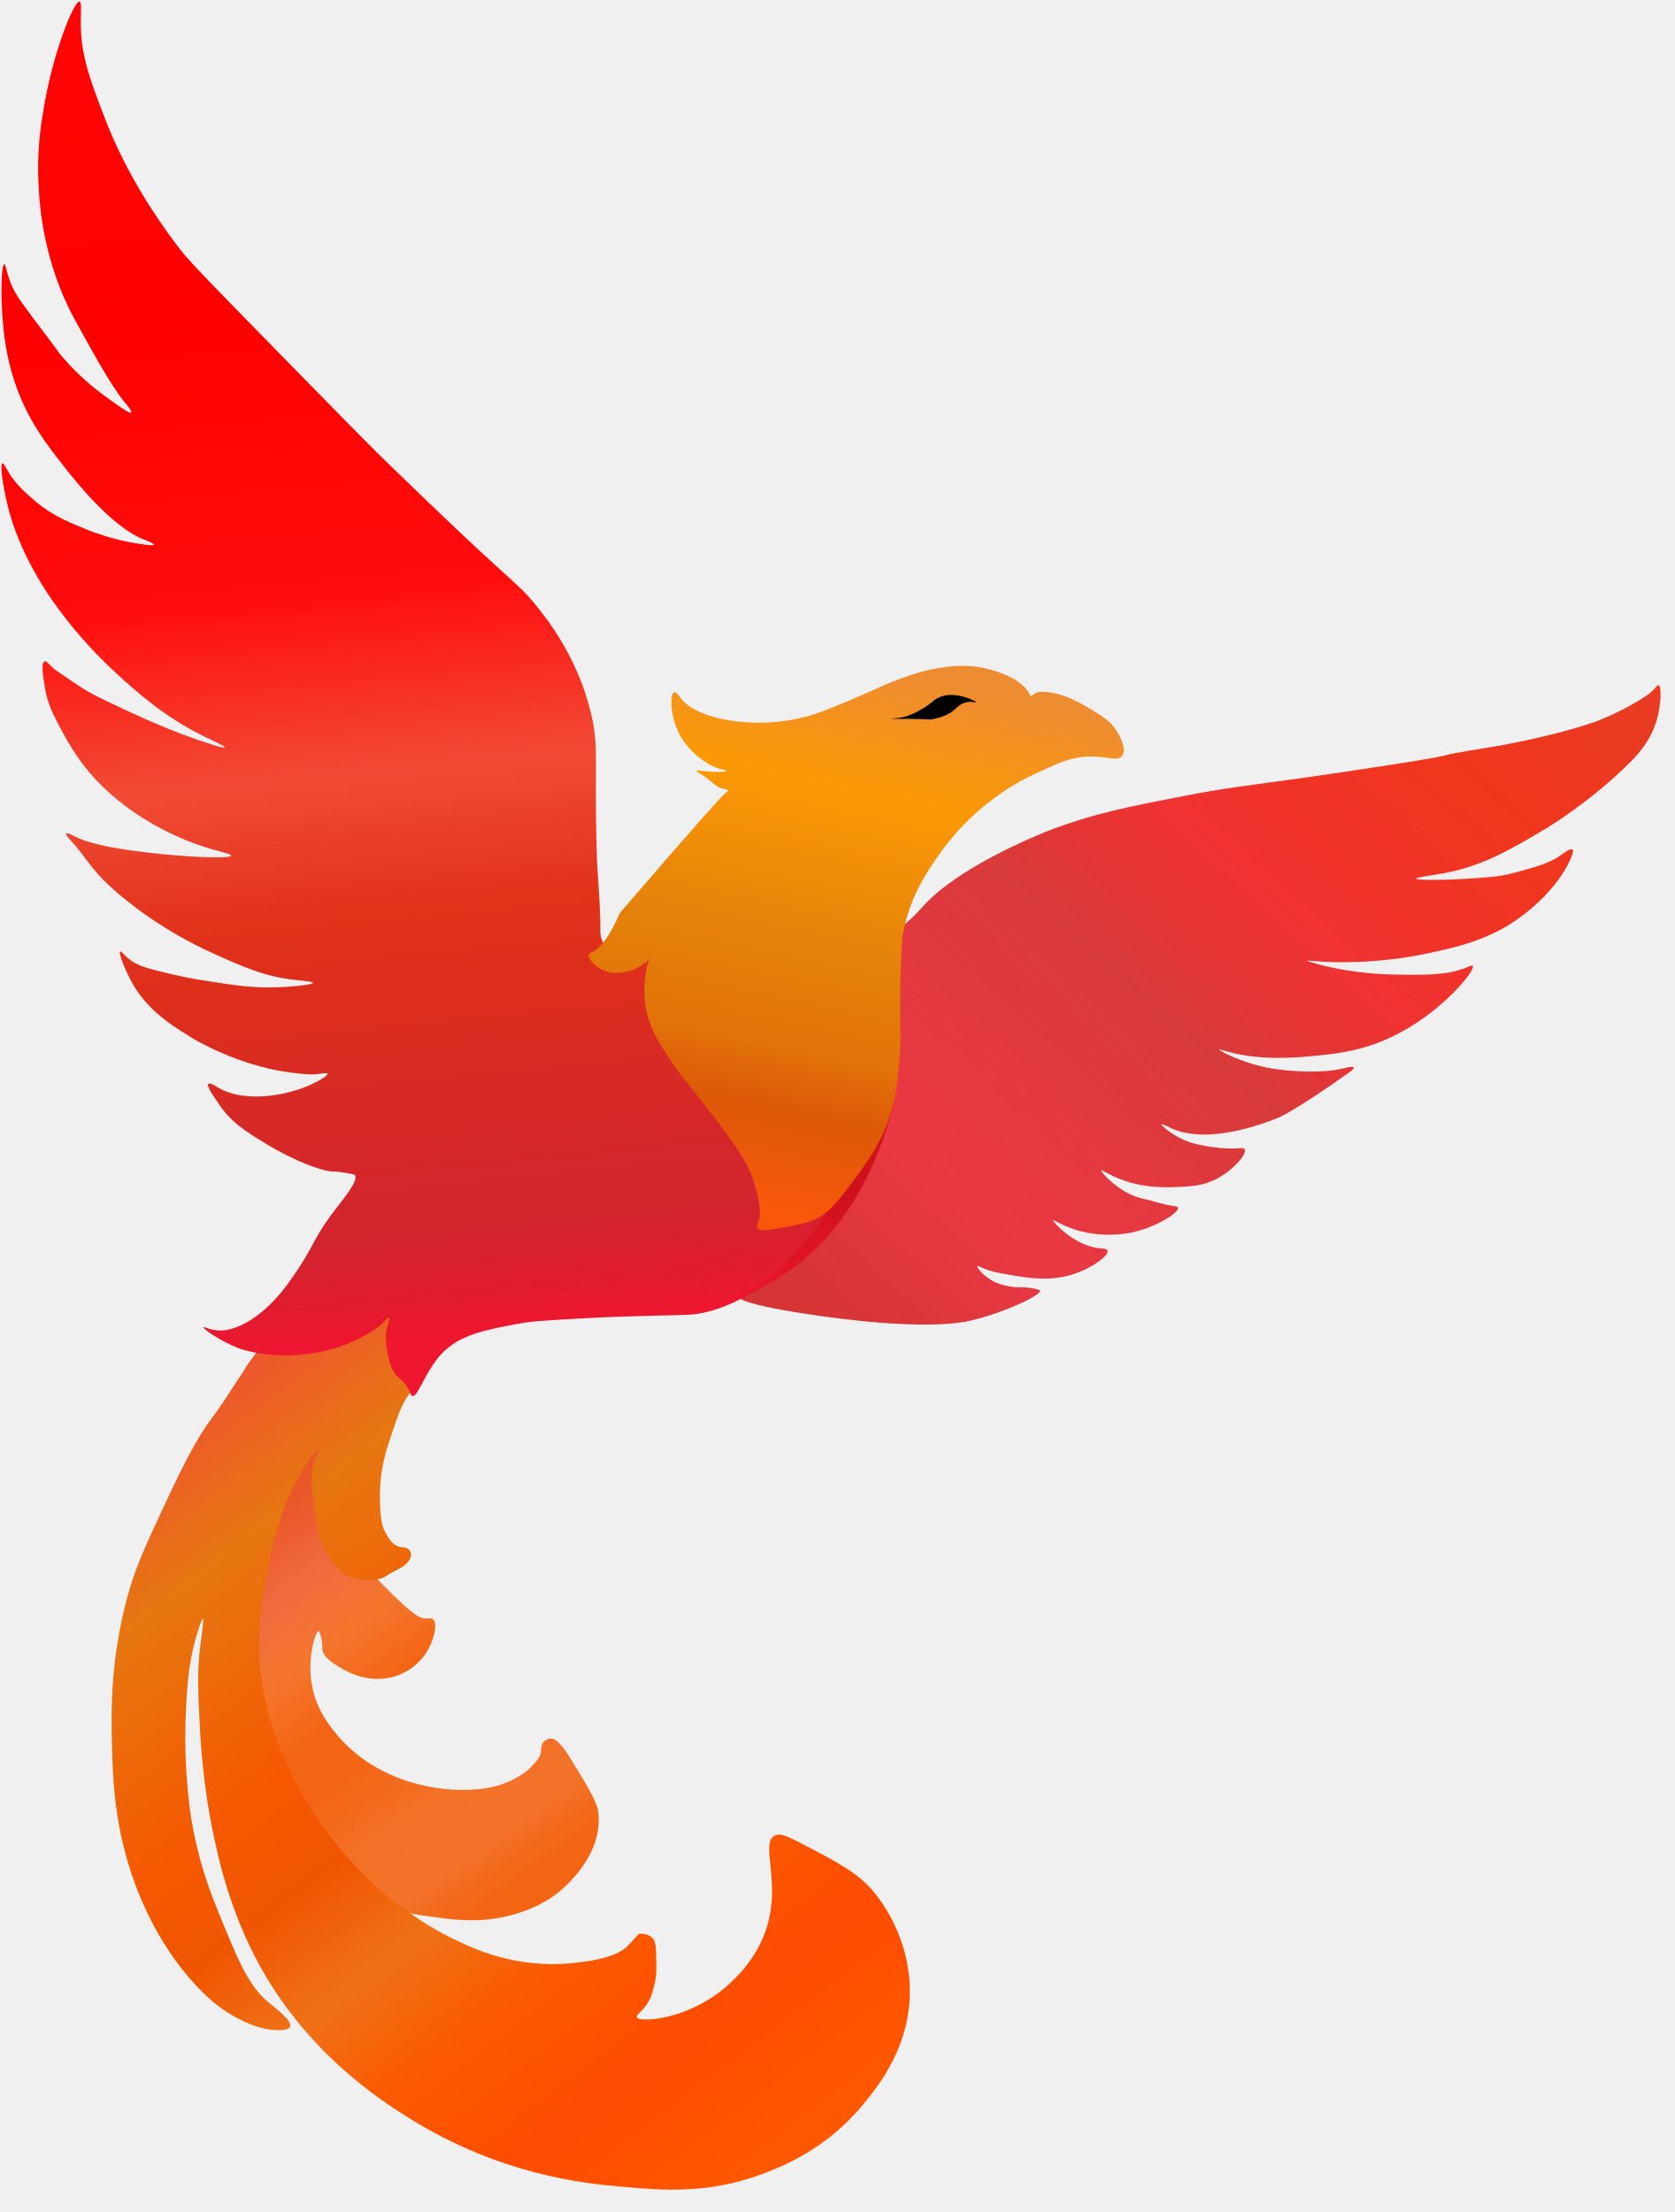
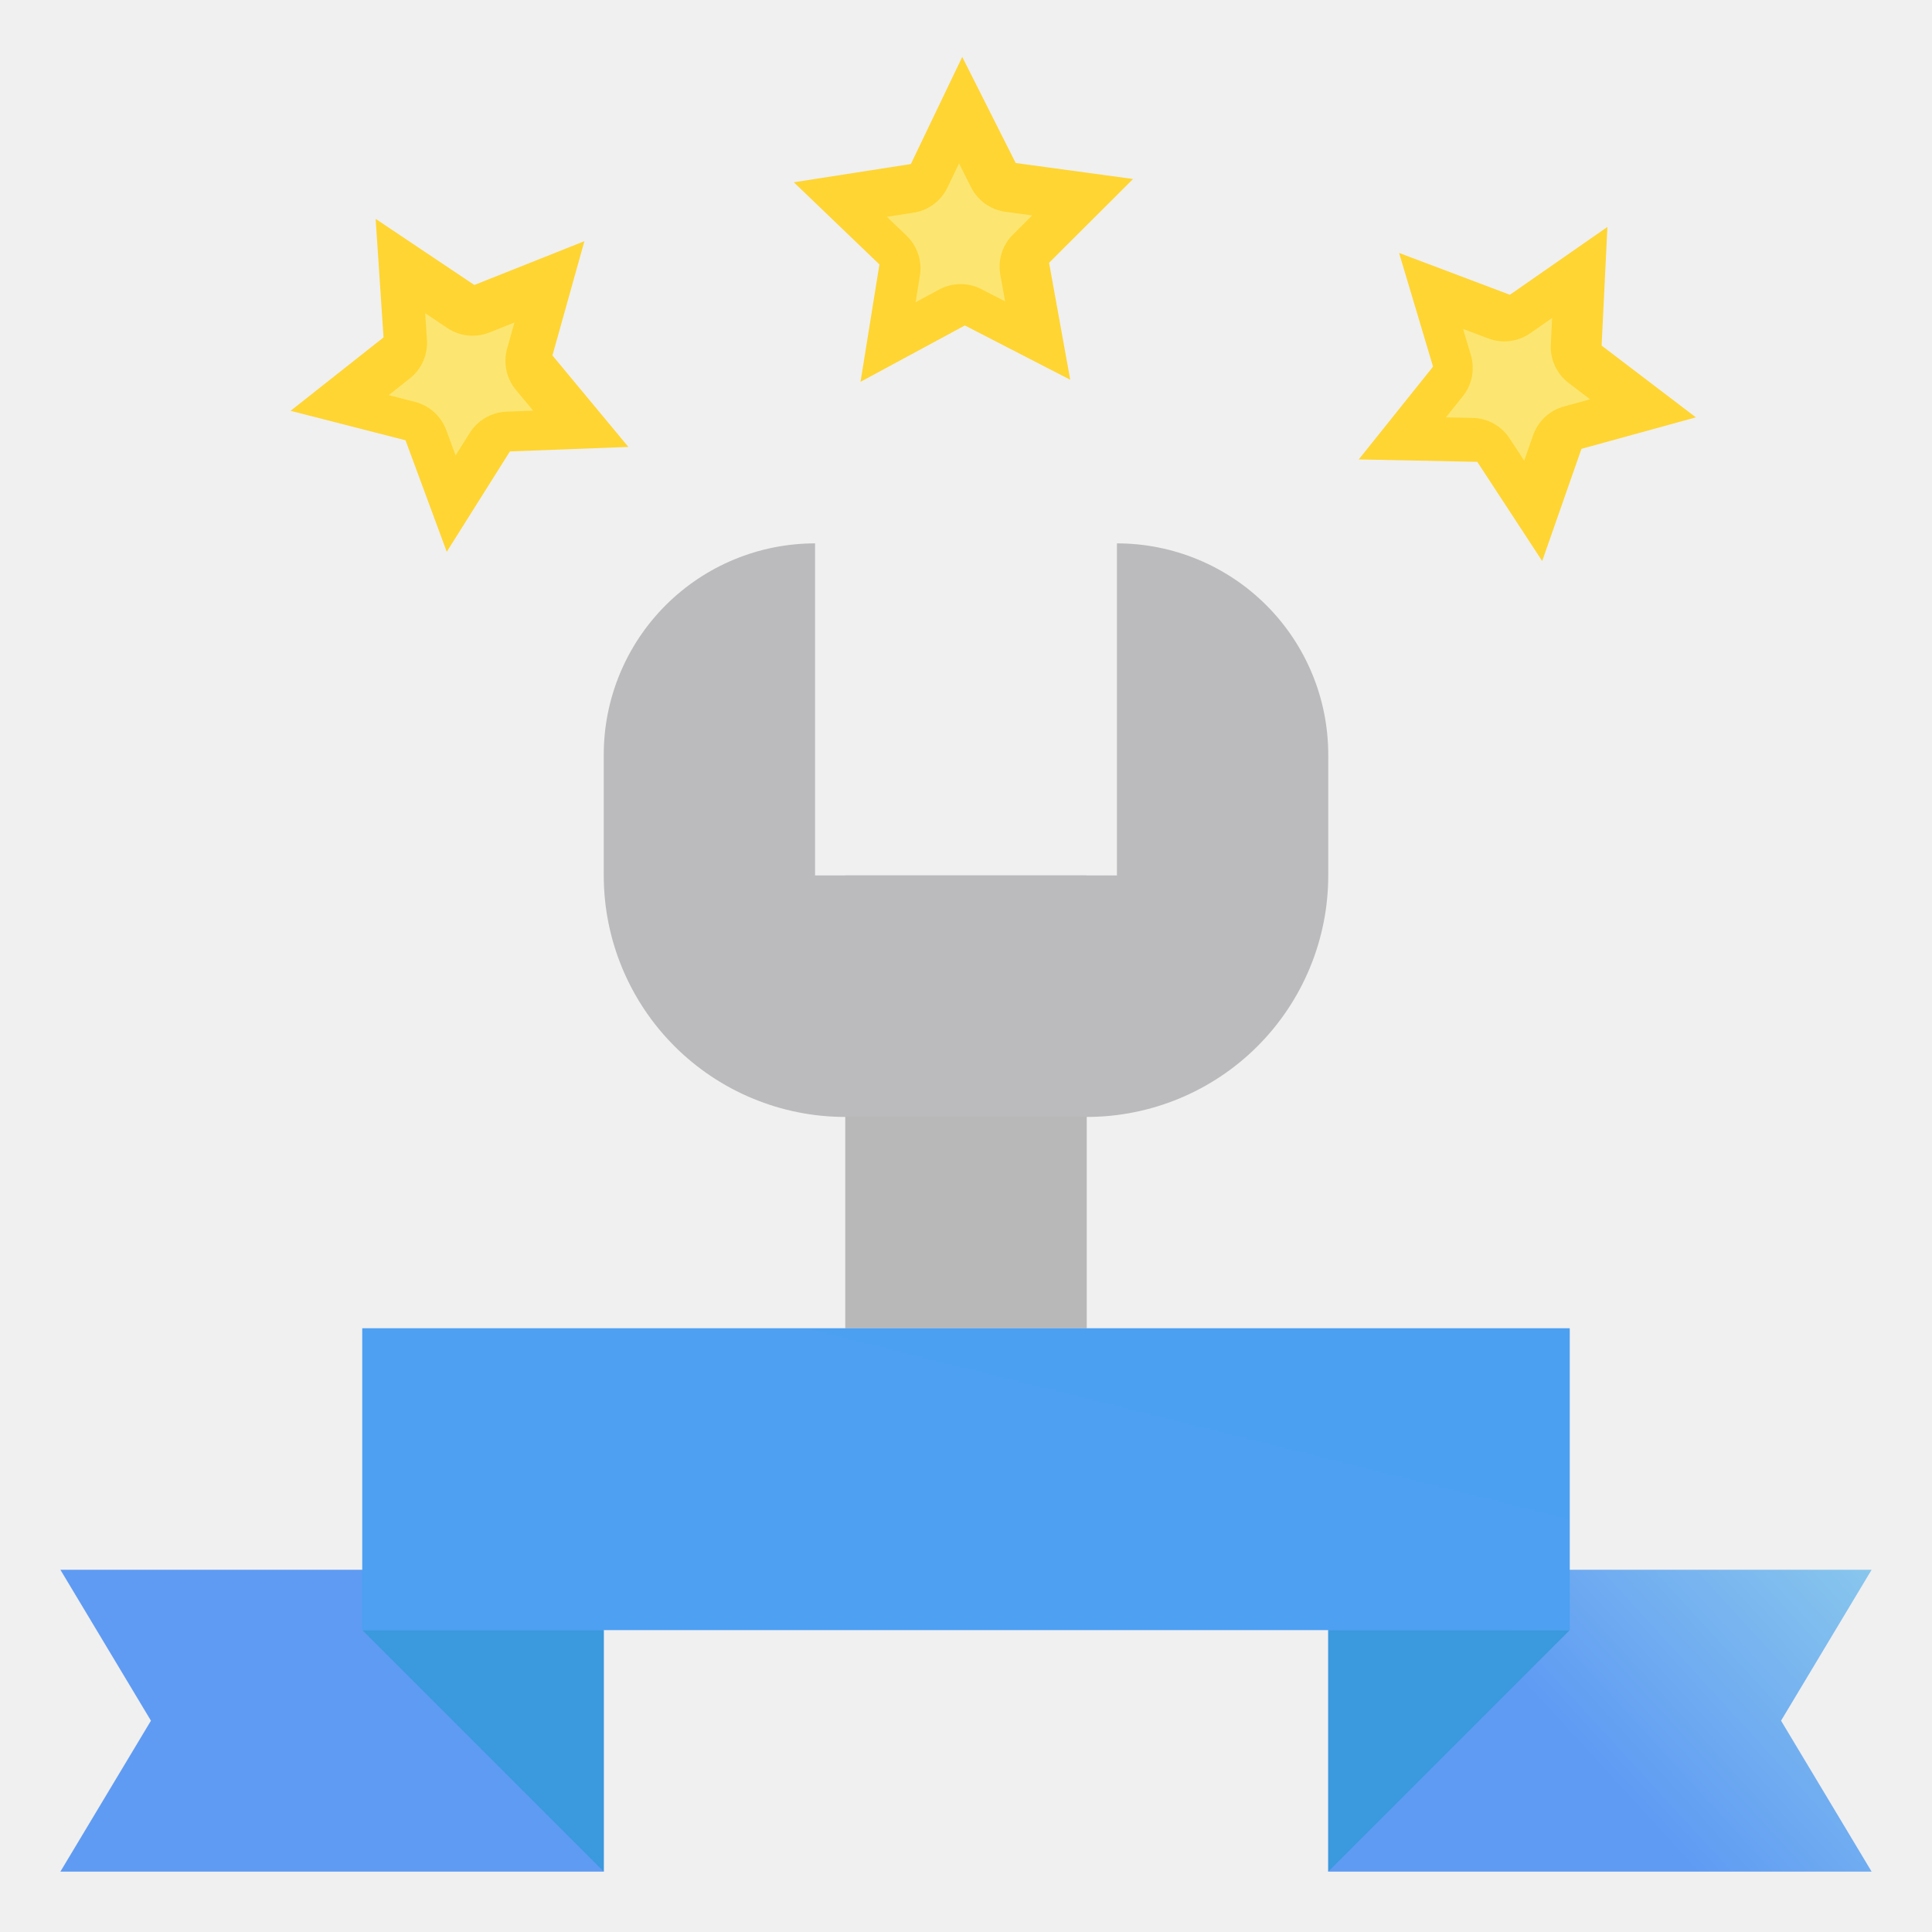
- <svg xmlns="http://www.w3.org/2000/svg" width="545" height="720" viewBox="0 0 545 720" fill="none">
-   <g clip-path="url(#clip0)">
-     <path d="M107.4 465.7C106.5 465.4 104 469.1 99 476.6C96.7 480 95.6 481.7 94.4 483.7C90.3 490.5 87.9 496.3 86.8 499.1C86.4 500.2 84.6 504.9 82.9 511.2C82.1 514.3 81.1 518.3 80.4 523.6C79.8 529 79.8 533 79.8 533.9C79.9 537.3 80.2 539.9 80.4 541.5C80.8 545.1 81.4 547.7 81.9 550.2C82.1 551.1 82.8 554.7 83.7 557.8C84.4 560.3 85.9 565.1 89.8 572.8C96 585.1 103.5 595.3 106.6 599.3C116.4 612.3 121.5 618.9 129.9 621.8C132.9 622.8 135.3 623.2 140 623.8C146.8 624.8 154.8 625.9 163.7 624C167.4 623.2 177.4 621 185.3 612.7C187.7 610.2 196.2 601.3 194.7 589.7C194.3 586.5 191.5 581.8 185.8 572.6C184.3 570.1 181.4 565.5 178.9 565.9C178.3 566 177.5 566.4 177 566.9C176 568 176.2 569.2 176 570.6C175.7 572.2 174.7 573.2 172.8 575.2C172.2 575.8 169.8 578.2 165.1 580.1C162.7 581.1 159.3 582.2 154.1 582.5C142.4 583.3 132.6 579.8 131 579.2C127.1 577.8 117.5 574 109.8 564.8C107.2 561.7 102.9 556.4 101.5 548.4C99.9 539.5 102.8 530.8 103.7 530.9C103.9 530.9 104.1 531.5 104.4 532.5C105 534.6 104.9 536.2 104.9 536.6C104.9 539.6 109.8 542.3 111.6 543.3C113.2 544.2 120.1 548.1 128.3 545.7C134.8 543.8 137.9 539.2 138.7 538C141.2 534.2 142.7 528.3 140.8 527C140.2 526.6 139.5 526.8 138.9 526.8C136.8 527 134.7 525.8 127.4 518.6C123.3 514.6 121.2 512.5 120.9 511.3C120.4 509.3 120.5 506.5 118.5 505.4C117.9 505 117.4 505 117 504.9C113.2 504.2 109.6 498.6 107.9 493.9C107.4 492.5 106.5 489.6 106.3 483.6C106 472.5 108.7 466.1 107.4 465.7Z" fill="url(#paint0_linear)" />
-     <path d="M135.6 449.4C135.8 451 134.5 452.1 133.2 453.8C130.9 456.7 129.7 460.2 127.3 467.3C126.2 470.5 125 474.2 124.2 479.3C123.5 484.2 123.6 487.6 123.7 490C123.9 495.9 124.9 497.9 125.4 498.8C126.5 500.7 127.8 503 130.1 503.5C131 503.7 132.3 503.5 133.2 504.5C133.7 505.1 133.8 505.7 133.8 505.8C133.9 506.3 133.8 507 133.1 508C132 509.5 130.6 510.3 129.5 510.8C124.8 513.3 125.5 513.3 124.2 513.7C119.6 515.3 115.1 513.7 114.5 513.5C109.1 511.4 106.8 506.5 105.2 503.2C103.7 500.1 103.3 497.1 102.4 491.1C101.3 483.8 100.8 479.8 102.5 475.3C103.1 473.8 104.1 471.7 103.8 471.5C103.5 471.3 101.8 473.7 101.2 474.4C96 481.6 93.2 489 93.2 489C89.1 499.8 87.3 509.8 87 511.8C85.2 522 83.8 529.5 84.4 539.7C85.2 553.1 88.9 563.1 91 568.7C92 571.3 96.2 582.1 105 594.4C112.2 604.5 119.3 611.2 122.3 613.9C134.6 624.9 145.9 630.4 148.4 631.5C153.4 633.9 160.2 637 169.7 638.5C179.1 640 185.8 639.1 190.3 638.5C199.8 637.2 202.9 634.8 204.3 633.4C204.7 633 208 629.4 208 629.4C208.9 629.4 211.1 629.4 212.4 630.9C213.3 631.9 213.4 633.1 213.5 634.9C213.7 640 213.8 642.6 213.1 645.6C212.4 648.4 211.9 650.6 210.2 652.9C208.6 655 207 655.8 207.3 656.6C207.8 657.9 213.6 657.1 214.3 657C225.4 655.3 233.6 648.9 234.5 648.2C237.3 645.9 246.5 638.6 249.9 626.2C253.9 611.8 247.5 600 252.1 597.5C253.8 596.6 255.8 597.5 259.4 599.3C272.7 606.2 279.4 609.6 284.7 616.2C287 619 295.6 630.3 296.1 646.7C296.7 665.7 286 678.8 281 684.9C269 699.6 254.4 705.3 247.9 707.7C230.4 714.2 215.6 713 201.6 711.7C190.1 710.7 162.9 707.9 133.6 689.7C123.9 683.7 99.2 667.9 83.3 637.5C73.3 618.4 69.9 599.6 68.2 590.5C67.7 587.9 65.6 575.7 64.9 559.3C64.5 550.7 64.2 545.6 64.9 538.4C65.5 532.3 66.5 527.1 66 527C65.6 526.9 64.1 531.6 63.1 535.6C61.7 541.3 61.1 546.3 60.7 553.2C60.4 559.1 60 566.9 60.7 577.4C61.1 583 61.6 589.8 63.5 598.5C65.8 609.2 68.9 617 71 622.2C77.5 638.1 80.7 646.1 87.2 651.6C89.9 653.9 95.2 657.7 94.4 659.7C94.3 659.9 93.9 660.7 91.5 660.8C80.4 661.3 69.1 651.4 69.1 651.4C53.7 637.9 46.4 619.7 44.1 613.6C37.2 595 36.7 579.4 36.4 566.6C36.2 557 35.9 540.3 41.5 519.6C44.4 509 48.3 501.1 55.8 485.1C62.5 470.9 66 465.8 67.3 463.9C69.3 461 71.7 458.1 75.1 452.6C76.9 449.8 78.8 447.1 80.5 444.3C81.5 442.6 83 441.2 83.9 439.4C84.2 438.7 84.7 437.7 85.7 437.3C86.8 436.8 87.9 437.3 88.3 437.4C90 438 93.1 437.9 99.2 437.8C102.4 437.7 104.7 437.2 108.8 436.3C114.3 435.1 117.1 434.5 119.5 433C123.2 430.8 125.5 427.7 126.5 428.3C126.8 428.5 126.8 429.1 126.8 429.6C126.8 429.6 126.8 431 127.8 437.2C128 438.3 128.4 440.8 129.9 443.2C132.5 446.8 135.4 447 135.6 449.4Z" fill="url(#paint1_linear)" />
-     <path d="M287.401 308.609C286.001 312.109 286.901 314.909 287.401 319.309C287.701 321.909 287.601 326.009 287.301 334.209C287.101 339.409 286.801 346.109 285.301 354.409C284.001 361.609 282.301 367.009 281.601 369.109C279.801 374.609 276.201 385.309 267.801 396.809C262.901 403.509 252.601 417.409 241.701 420.809C241.201 420.909 240.101 421.309 240.001 421.809C239.801 424.409 263.501 428.309 281.601 430.109C305.001 432.309 313.801 430.409 316.501 429.709C327.601 427.009 338.901 421.509 338.501 420.109C338.401 419.809 337.701 419.709 336.401 419.409C334.401 419.009 332.801 419.009 332.501 419.009C330.001 419.109 326.701 418.509 324.501 417.609C320.501 416.009 317.801 412.509 318.101 412.109C318.201 411.909 318.901 412.309 320.001 412.809C322.401 413.809 324.301 414.209 327.301 414.709C334.501 416.009 342.401 417.409 350.601 414.309C355.801 412.409 361.001 408.609 360.501 407.109C360.301 406.409 359.001 406.409 357.801 406.309C349.301 405.309 342.601 397.609 342.801 397.209C342.901 397.009 344.301 398.009 346.501 398.909C356.601 403.509 366.801 401.509 368.201 401.209C376.401 399.509 383.901 394.609 383.401 393.109C383.301 392.709 382.601 392.609 381.101 392.409C378.001 391.909 374.901 390.809 371.801 390.109C364.201 388.409 358.101 381.309 358.401 380.909C358.501 380.709 359.901 381.709 362.301 382.809C370.301 386.609 378.001 386.509 381.901 386.409C387.301 386.209 391.501 386.109 396.201 383.609C401.401 380.809 406.001 375.609 405.101 374.109C404.801 373.509 403.701 373.709 402.301 373.809C402.301 373.809 397.101 374.209 389.401 372.409C382.601 370.809 377.801 366.209 378.001 365.909C378.101 365.709 380.401 366.809 381.601 367.409C393.601 372.609 411.601 365.609 416.101 363.809C416.101 363.809 421.001 361.909 438.801 349.309C439.401 348.909 440.801 347.909 440.601 347.509C440.401 346.909 437.701 347.609 437.001 347.809C430.501 349.409 420.101 348.809 414.101 347.809C404.301 346.209 396.601 341.809 396.701 341.609C396.701 341.509 398.601 342.009 399.601 342.309C410.201 345.309 422.201 344.209 426.401 343.809C434.101 343.109 442.501 342.309 452.101 337.909C469.001 330.209 480.401 315.609 479.401 314.409C479.201 314.109 478.201 314.509 477.601 314.809C471.301 317.409 464.901 317.409 453.801 317.209C438.201 317.009 425.501 313.009 425.501 312.709C425.501 312.609 426.801 312.709 427.701 312.809C434.501 313.509 449.301 313.609 464.701 310.309C473.001 308.509 480.901 306.909 490.201 301.609C490.201 301.609 503.801 293.909 510.301 281.409C510.901 280.309 512.501 277.109 511.801 276.509C511.201 276.009 509.201 277.509 508.401 278.109C504.501 280.909 500.601 282.009 492.801 284.109C488.101 285.409 484.101 285.609 476.001 286.109C469.501 286.509 461.001 286.509 460.901 286.009C460.901 285.609 465.801 284.909 468.401 284.509C482.001 282.309 491.901 276.409 503.301 269.609C504.601 268.809 517.901 260.709 530.401 248.309C533.101 245.609 537.201 241.209 539.201 234.509C540.701 229.409 540.901 223.309 539.801 223.009C539.401 222.909 539.101 223.609 538.001 224.709C536.701 226.009 535.601 226.609 533.601 227.909C526.001 232.509 519.301 234.909 519.301 234.909C504.301 240.109 485.701 243.109 485.701 243.109C460.101 247.209 480.901 244.609 449.001 249.509C406.701 256.009 404.201 255.409 384.701 259.209C366.701 262.709 356.001 264.809 341.701 270.209C340.001 270.909 319.301 278.909 305.701 290.009C299.601 295.009 300.101 296.409 292.501 302.509C290.601 304.309 288.601 305.809 287.401 308.609Z" fill="url(#paint2_linear)" />
-     <path d="M290.7 359.7C290.8 359.7 290.8 360 290.1 362.3C289.2 365.5 288.7 367.3 287.6 370.4C286.9 372.3 285.7 375.7 283.7 380C282.6 382.3 280.4 387.1 276.8 392.6C274.3 396.4 269.2 404 260.2 411.2C255.1 415.3 250.8 417.5 245.8 420.3C239.9 423.5 235.5 425.8 229.4 427.2C225.9 428 224.1 428 215 428.2C210.8 428.3 197.7 428.6 188.1 429.2C178.2 429.8 173.2 430 168.5 430.9C157.5 433 149.4 434.5 143.5 440.9C138.3 446.6 136 454.9 134.2 454.4C133.6 454.2 133.7 453.3 132.5 451.4C131.3 449.6 130.4 449.1 129.3 448C127.2 445.8 126.7 443.1 126.1 440C125.7 438.1 125.2 435.4 126 432.2C126.4 430.6 127 429.1 126.6 428.9C126.3 428.7 125.4 429.8 124.3 430.9C122.7 432.4 121.3 433.2 118.5 434.8C118.5 434.8 114.7 437 110.1 438.5C92.3 444.2 78.1 439 78.1 439C71.4 436.5 66 432.4 66.2 432C66.3 431.8 68 432.7 70.4 433C71.8 433.2 75 433.3 80 430.6C87.3 426.6 92.4 419.6 93.6 418C103.1 404.9 100.9 404.2 109.9 392.7C112.1 389.8 116.8 384.1 115.5 382.5C115.3 382.3 115 382.2 113.9 382C110.9 381.5 109.4 381.3 108.3 381.3C104.9 381.3 95.7 377.8 86.9 372.5C80 368.3 75 365.2 71 359C70.5 358.2 67 353.5 67.8 352.8C68.3 352.3 70.2 353.5 71 354C80 359.4 94.9 356.4 102.7 352.3C103.2 352.1 106.9 350.1 106.6 349.5C106.5 349.1 104.9 349.4 103.5 349.6C100.9 349.9 98.5 349.6 93.8 349C77.1 346.7 63.1 338.2 63.1 338.2C56.2 334 47.4 328.7 42.3 318.6C40.9 315.9 38.4 310.1 39.1 309.7C39.4 309.5 40.3 310.7 41.7 311.9C44.1 314 46.6 314.8 51.7 316.1C59.8 318.1 63.6 318.7 63.6 318.7C74.9 320.5 80.6 321.4 87.2 321.4C94.4 321.4 101.9 320.5 101.9 319.9C101.9 319.5 98.2 319.2 96.4 319C86.3 318 78.6 314.5 69.1 310.2C53.9 303.3 42.3 294.5 35.8 288.5C29.4 282.6 28.8 280 22.8 273.3C22.4 272.9 21.3 271.7 21.6 271.3C21.9 270.9 24.2 272.2 24.7 272.4C30.2 275.3 42.7 276.9 48.1 277.5C60.4 279 75 279.6 75.2 278.5C75.3 278 72.4 277.4 70.7 276.9C59.6 274 43.3 266.7 31.3 253.9C24.8 246.9 21.4 240.4 18.4 234.6C16.6 231.1 15.2 227.8 14.6 223.6C14.5 222.7 13 215.8 14.5 215.3C15.1 215.1 15.9 216.1 16.9 217.1C17.9 218.1 20.5 219.8 25.6 223.2C29.5 225.8 33.3 227.6 40.4 230.9C45.6 233.3 52 236.3 60.7 239.5C65.3 241.2 73 243.8 73.2 243.3C73.3 242.9 68.7 240.8 66.8 239.9C53.6 233.5 44.1 224.9 37.9 219.2C23.7 206.2 15.8 193.7 14.1 191C6.5 178.8 4 170.1 3 166.5C1.2 159.9 -0.2 151.1 0.8 150.8C1.2 150.7 1.8 152.1 2.9 153.9C5.4 157.9 8.2 160.3 11.3 163C17.2 168 22.9 170.2 28.8 172.6C31.4 173.6 35.9 175.2 41.7 176.4C44.9 177 50 177.8 50.1 177.3C50.2 176.9 47.4 175.8 46.8 175.6C36.4 171.6 24.1 156 21.6 152.8C15.2 144.7 8.7 136.5 4.6 123.8C1.7 114.9 1.1 107.2 0.8 103.1C0.2 95.2 0.5 86 1.4 86C1.8 86 2 87.9 2.9 90.5C4.4 95.2 6.6 97.9 11.2 104.1C20.4 116.2 18.9 114.6 20.4 116.3C27.1 124 32.5 127.8 38 131.7C40.3 133.3 42.3 134.6 42.7 134.3C43.1 133.9 41.2 131.6 40.7 131.1C35.8 125.2 28.7 111.9 24 103.4C14.2 85.2 12.9 67 12.6 61.2C11.9 49.9 13.2 41.3 14.1 36.1C17 17.6 24.1 0.1 25.9 0.5C26.6 0.7 26.3 3.4 26.3 6.4C26.1 17.4 29.1 25.4 33.9 37.9C41 56.7 51.5 71.7 57.1 79.2C60.9 84.3 62.9 86.4 90.4 114.5C110 134.5 119.9 144.6 124.2 148.8C146.3 170.3 157 180.1 157 180.1C168.4 190.6 170.6 192.2 174.6 197.2C178.2 201.7 187.8 213.8 192.2 231.5C195.1 243.1 193.4 247 194.2 276.6C194.4 285.4 195.5 294.2 195.4 303C195.4 303.6 195.4 305.3 196.4 307C197.3 308.6 198.7 309.5 199.5 309.9C201.4 311.1 203.1 311.3 204.2 311.5C206.2 311.8 207.8 311.6 209 311.4C210.6 311.2 211.5 311 212.4 310.4C213.9 309.4 214.6 307.7 214.7 307.8C214.8 307.9 214.5 308.6 214.3 309.3C214.3 309.3 213.9 310.4 213.4 313C213 314.8 213.2 316.3 213.6 320C214.3 326.6 214.3 326.4 214.3 326.6C215 331 217.2 334.1 220.8 339.1C231.6 354.3 232.3 355.3 233.2 356.7C236.9 362.8 236.3 363 239.6 367.9C243.5 373.6 245.1 374.4 246.8 378.7C247.4 380.4 249 384.4 248.8 389.4C248.7 391 248.4 395.3 248.4 395.3C248.4 395.3 252 396.1 254.5 396.2C257.7 396.4 260.2 395.7 262 395.1C263.2 394.7 268 393.2 273.2 388.5C277.1 385 279.1 381.6 282.4 376C287.5 367.2 290.3 359.5 290.7 359.7Z" fill="url(#paint3_linear)" />
-     <path d="M365.149 246.108C363.591 247.898 360.505 246.18 354.727 246.245C348.741 246.309 344.602 248.284 336.945 251.838C333.737 253.318 328.769 255.888 323.275 260.055C319.336 262.932 311.974 268.987 305.311 278.647C301.461 284.124 295.838 292.49 293.805 304.478C293.482 306.676 293.357 310.376 293.105 317.874C292.692 335.072 293.508 336.677 292.732 345.473C292.07 352.669 291.518 358.666 288.583 366.248C285.649 373.63 282.008 378.508 277.742 384.383C272.645 391.152 270.044 394.637 264.974 397.006C262.697 398.092 259.598 398.674 253.4 399.836C249.784 400.514 247.202 400.899 246.487 399.795C246.078 399.092 246.6 398.195 246.705 397.896C248.377 394.306 246.353 387.794 244.833 383.184C243.819 380.178 241.988 375.767 229.189 359.389C222.943 351.352 221.916 350.645 218.848 346.027C214.451 339.4 211.588 335.083 210.386 328.975C208.683 320.565 210.789 313.478 211.103 312.779C211.104 312.679 211.416 312.281 211.313 312.181C211.211 312.08 210.795 312.578 210.794 312.678C209.963 313.673 207.582 314.958 206.34 315.551C204.375 316.339 199.724 317.611 195.712 315.487C193.346 314.272 191.091 311.759 191.614 310.662C191.823 310.263 192.236 310.166 192.34 310.066C197.199 308.495 201.704 297.222 201.704 297.222C225.189 269.964 235.37 258.525 236.302 257.93C236.405 257.931 237.026 257.635 236.925 257.334C236.927 256.934 235.896 256.828 235.484 256.726C232.701 256.209 232.196 254.406 227.672 251.678C227.364 251.476 226.644 251.072 226.748 250.873C226.853 250.673 227.987 250.88 228.399 250.883C232.11 251.505 236.446 251.231 236.447 250.931C236.449 250.731 235.109 250.423 234.8 250.421C230.472 249.395 224.616 245.06 221.451 239.541C217.98 233.319 218.026 225.72 219.37 225.328C220.093 225.132 221.116 226.638 221.628 227.341C227.465 234.777 248.289 238.002 265.245 232.405C271.552 230.343 283.244 225.013 285.313 224.126C286.762 223.434 289.452 222.251 293.175 220.873C296.794 219.595 300.517 218.217 305.474 217.447C308.47 216.965 312.911 216.292 318.581 217.126C318.581 217.126 324.251 217.96 329.497 220.692C329.497 220.692 332.377 222.21 334.323 224.621C334.937 225.425 335.038 225.826 335.038 225.826C335.14 226.126 335.138 226.326 335.241 226.427C335.652 226.629 336.481 226.034 336.689 225.836C338.14 224.744 341.13 225.262 342.882 225.573C344.634 225.884 348.755 226.909 355.54 231.15C359.138 233.371 360.988 234.582 362.524 236.592C364.571 239.304 366.916 244.018 365.149 246.108Z" fill="url(#paint4_linear)" />
-     <path d="M317.8 228.6C317.8 228.8 315.6 227.9 313.3 229C312.2 229.5 311.7 230.1 310.9 230.8C308.5 233 305.6 233.6 304 234C302.1 234.4 302.1 234 295.7 234C292.8 234 290.1 234 290.1 233.9C290.1 233.8 292.4 234 295.4 233C297.3 232.4 298.6 231.6 300.2 230.7C303.4 228.8 303.7 228 305.2 227.2C310.4 224.4 317.8 228.3 317.8 228.6Z" fill="black" />
-   </g>
+ <svg xmlns="http://www.w3.org/2000/svg" width="512" height="512" viewBox="0 0 512 512" fill="none">
+   <path d="M224 232H288V352H224V232Z" fill="url(#paint0_linear)" />
+   <path d="M296 144V232H216V144C201.148 144 186.904 149.9 176.402 160.402C165.9 170.904 160 185.148 160 200V232C160 248.974 166.743 265.252 178.745 277.255C190.747 289.257 207.026 296 224 296H288C304.974 296 321.252 289.257 333.255 277.255C345.257 265.252 352 248.974 352 232V200C352 185.148 346.1 170.904 335.598 160.402C325.096 149.9 310.852 144 296 144V144Z" fill="url(#paint1_linear)" />
+   <path d="M496 496H352V416H496L472 456L496 496Z" fill="url(#paint2_linear)" />
+   <path d="M352 496L416 432H352V496Z" fill="url(#paint3_linear)" />
+   <path d="M16 496H160V416H16L40 456L16 496Z" fill="url(#paint4_linear)" />
+   <path d="M160 496L96 432H160V496Z" fill="url(#paint5_linear)" />
+   <path d="M96 352H416V432H96V352Z" fill="url(#paint6_linear)" />
+   <path d="M99.544 58L125.704 75.523L154.875 63.913L146.403 94.2L166.526 118.441L135.13 119.637L118.397 146.229L107.465 116.681L77 108.874L101.639 89.417L99.544 58Z" fill="url(#paint7_linear)" />
+   <path d="M112.145 95.734C111.354 97.514 110.142 99.075 108.614 100.282L103 104.717L109.98 106.506C111.86 106.988 113.595 107.918 115.037 109.217C116.479 110.517 117.584 112.147 118.257 113.967L120.742 120.686L124.512 114.696C125.552 113.044 126.978 111.671 128.669 110.695C130.359 109.719 132.262 109.17 134.212 109.096L141.283 108.826L136.707 103.315C135.467 101.822 134.608 100.05 134.203 98.151C133.799 96.253 133.861 94.284 134.384 92.415L136.325 85.475L129.68 88.12C127.871 88.84 125.913 89.109 123.976 88.904C122.04 88.698 120.182 88.025 118.564 86.941L112.68 83L113.151 90.066C113.281 92.009 112.935 93.955 112.145 95.734Z" fill="#FCE671" />
+   <path d="M255.004 15.082L269.171 43.202L300.281 47.431L278.015 69.641L283.622 100.643L255.694 86.251L228.05 101.183L233.055 70.077L210.363 48.303L241.384 43.471L255.004 15.082Z" fill="url(#paint8_linear)" />
+   <path d="M247.427 54.137C245.864 55.298 244.041 56.062 242.117 56.361L235.048 57.464L240.247 62.453C241.648 63.797 242.701 65.46 243.318 67.3C243.935 69.14 244.096 71.103 243.787 73.019L242.648 80.092L248.876 76.729C250.593 75.801 252.511 75.307 254.463 75.288C256.414 75.269 258.341 75.726 260.076 76.62L266.366 79.861L265.09 72.813C264.745 70.903 264.868 68.937 265.449 67.085C266.03 65.233 267.051 63.549 268.426 62.179L273.528 57.089L266.441 56.126C264.511 55.864 262.674 55.136 261.088 54.005C259.503 52.874 258.216 51.374 257.34 49.635L254.154 43.31L251.09 49.695C250.248 51.451 248.991 52.975 247.427 54.137Z" fill="#FCE671" />
+   <path d="M425.983 60.135L424.444 91.583L449.426 110.601L419.103 118.947L408.697 148.683L391.495 122.393L360.083 121.754L379.773 97.16L370.766 67.028L400.137 78.118L425.983 60.135Z" fill="url(#paint9_linear)" />
+   <path d="M400.136 90.377C398.203 90.617 396.241 90.383 394.419 89.695L387.726 87.168L389.789 94.072C390.345 95.932 390.442 97.898 390.071 99.803C389.7 101.709 388.873 103.495 387.66 105.01L383.182 110.602L390.258 110.747C392.209 110.786 394.122 111.301 395.829 112.247C397.536 113.193 398.987 114.541 400.056 116.174L403.93 122.095L406.296 115.334C406.937 113.502 408.013 111.852 409.431 110.527C410.85 109.202 412.569 108.241 414.44 107.726L421.388 105.814L415.697 101.482C414.148 100.302 412.908 98.763 412.087 96.998C411.265 95.232 410.885 93.293 410.98 91.348L411.326 84.274L405.513 88.319C403.914 89.431 402.069 90.138 400.136 90.377Z" fill="#FCE671" />
  <defs>
-     <linearGradient id="paint0_linear" x1="72.5" y1="477.5" x2="209" y2="666" gradientUnits="userSpaceOnUse">
-       <stop offset="0.094" stop-color="#EA5627" />
-       <stop offset="0.193" stop-color="#F05B2C" stop-opacity="0.9" />
-       <stop offset="0.287" stop-color="#F56E21" stop-opacity="0.94" />
-       <stop offset="0.385" stop-color="#F36413" />
-       <stop offset="0.448" stop-color="#F36413" />
-       <stop offset="0.536" stop-color="#F36413" stop-opacity="0.92" />
-       <stop offset="0.635" stop-color="#F36413" stop-opacity="0.894" />
-       <stop offset="0.714" stop-color="#F36413" />
+     <linearGradient id="paint0_linear" x1="210" y1="338" x2="302" y2="246" gradientUnits="userSpaceOnUse">
+       <stop stop-color="#C6CCE5" />
+       <stop offset="0" stop-color="#B8B8B8" />
+       <stop offset="1" stop-color="#B8B8B8" />
    </linearGradient>
-     <linearGradient id="paint1_linear" x1="49.5" y1="428" x2="296" y2="750.5" gradientUnits="userSpaceOnUse">
-       <stop stop-color="#F44040" />
-       <stop offset="0.188" stop-color="#E67711" />
-       <stop offset="0.357" stop-color="#F55800" />
-       <stop offset="0.439" stop-color="#F05600" />
-       <stop offset="0.525" stop-color="#EF7116" />
-       <stop offset="0.611" stop-color="#FB5A00" />
-       <stop offset="0.716" stop-color="#FE4C00" />
-       <stop offset="0.903" stop-color="#FF5C00" />
+     <linearGradient id="paint1_linear" x1="36174.2" y1="43628.6" x2="56420.7" y2="18053.9" gradientUnits="userSpaceOnUse">
+       <stop stop-color="#BCBDC0" />
+       <stop offset="1" stop-color="#B8B8B8" />
    </linearGradient>
-     <linearGradient id="paint2_linear" x1="526.101" y1="150.61" x2="231.601" y2="476.11" gradientUnits="userSpaceOnUse">
-       <stop offset="0.125" stop-color="#E93A22" />
-       <stop offset="0.255" stop-color="#F0361C" />
-       <stop offset="0.411" stop-color="#F01C1C" stop-opacity="0.9" />
-       <stop offset="0.526" stop-color="#D83A3A" />
-       <stop offset="0.724" stop-color="#E91D29" stop-opacity="0.87" />
-       <stop offset="0.88" stop-color="#CF1313" stop-opacity="0.85" />
+     <linearGradient id="paint2_linear" x1="368" y1="512" x2="535" y2="359" gradientUnits="userSpaceOnUse">
+       <stop offset="0.311" stop-color="#5F9BF3" />
+       <stop offset="1" stop-color="#A8E7E9" />
    </linearGradient>
-     <linearGradient id="paint3_linear" x1="94" y1="28" x2="138.5" y2="491.5" gradientUnits="userSpaceOnUse">
-       <stop stop-color="#FF0404" />
-       <stop offset="0.156" stop-color="#FF0000" />
-       <stop offset="0.354" stop-color="#FF0C0C" />
-       <stop offset="0.484" stop-color="#F14831" stop-opacity="0.98" />
-       <stop offset="0.589" stop-color="#DF2006" stop-opacity="0.92" />
-       <stop offset="0.807" stop-color="#CD0D18" stop-opacity="0.9" />
-       <stop offset="0.883" stop-color="#EF1630" />
+     <linearGradient id="paint3_linear" x1="336" y1="480" x2="461.5" y2="370" gradientUnits="userSpaceOnUse">
+       <stop stop-color="#3B99DD" />
+       <stop offset="1" stop-color="#3B99DD" />
    </linearGradient>
-     <linearGradient id="paint4_linear" x1="279.024" y1="216.524" x2="234.879" y2="420.183" gradientUnits="userSpaceOnUse">
-       <stop stop-color="#EE8C31" />
-       <stop offset="0.193" stop-color="#FB9905" />
-       <stop offset="0.438" stop-color="#E5820A" />
-       <stop offset="0.604" stop-color="#E27309" />
-       <stop offset="0.703" stop-color="#DC5908" />
-       <stop offset="0.87" stop-color="#FA580A" />
-       <stop offset="1" stop-color="#DC4A1B" />
+     <linearGradient id="paint4_linear" x1="590320" y1="416.005" x2="595561" y2="34109.5" gradientUnits="userSpaceOnUse">
+       <stop stop-color="#5F9BF3" />
+       <stop offset="1" stop-color="#A8E7E9" />
    </linearGradient>
-     <clipPath id="clip0">
-       <rect width="545" height="720" fill="white" />
-     </clipPath>
+     <linearGradient id="paint5_linear" x1="269216" y1="432.001" x2="265120" y2="27056" gradientUnits="userSpaceOnUse">
+       <stop stop-color="#3B99DD" />
+       <stop offset="1" stop-color="#3B99DD" />
+     </linearGradient>
+     <linearGradient id="paint6_linear" x1="50016" y1="39712" x2="57545.4" y2="9594.35" gradientUnits="userSpaceOnUse">
+       <stop stop-color="#5F9BF3" />
+       <stop offset="1" stop-color="#49A1F2" />
+     </linearGradient>
+     <linearGradient id="paint7_linear" x1="20042.7" y1="-3964.02" x2="25515.4" y2="-9477.21" gradientUnits="userSpaceOnUse">
+       <stop offset="0.005" stop-color="#FFD533" />
+       <stop offset="1" stop-color="#FFEA99" />
+     </linearGradient>
+     <linearGradient id="paint8_linear" x1="19599.3" y1="6316.3" x2="27075.3" y2="4205.51" gradientUnits="userSpaceOnUse">
+       <stop offset="0.005" stop-color="#FFD533" />
+       <stop offset="1" stop-color="#FFEA99" />
+     </linearGradient>
+     <linearGradient id="paint9_linear" x1="14149.2" y1="15079.5" x2="21694" y2="16928.9" gradientUnits="userSpaceOnUse">
+       <stop offset="0.005" stop-color="#FFD533" />
+       <stop offset="1" stop-color="#FFEA99" />
+     </linearGradient>
  </defs>
</svg>
